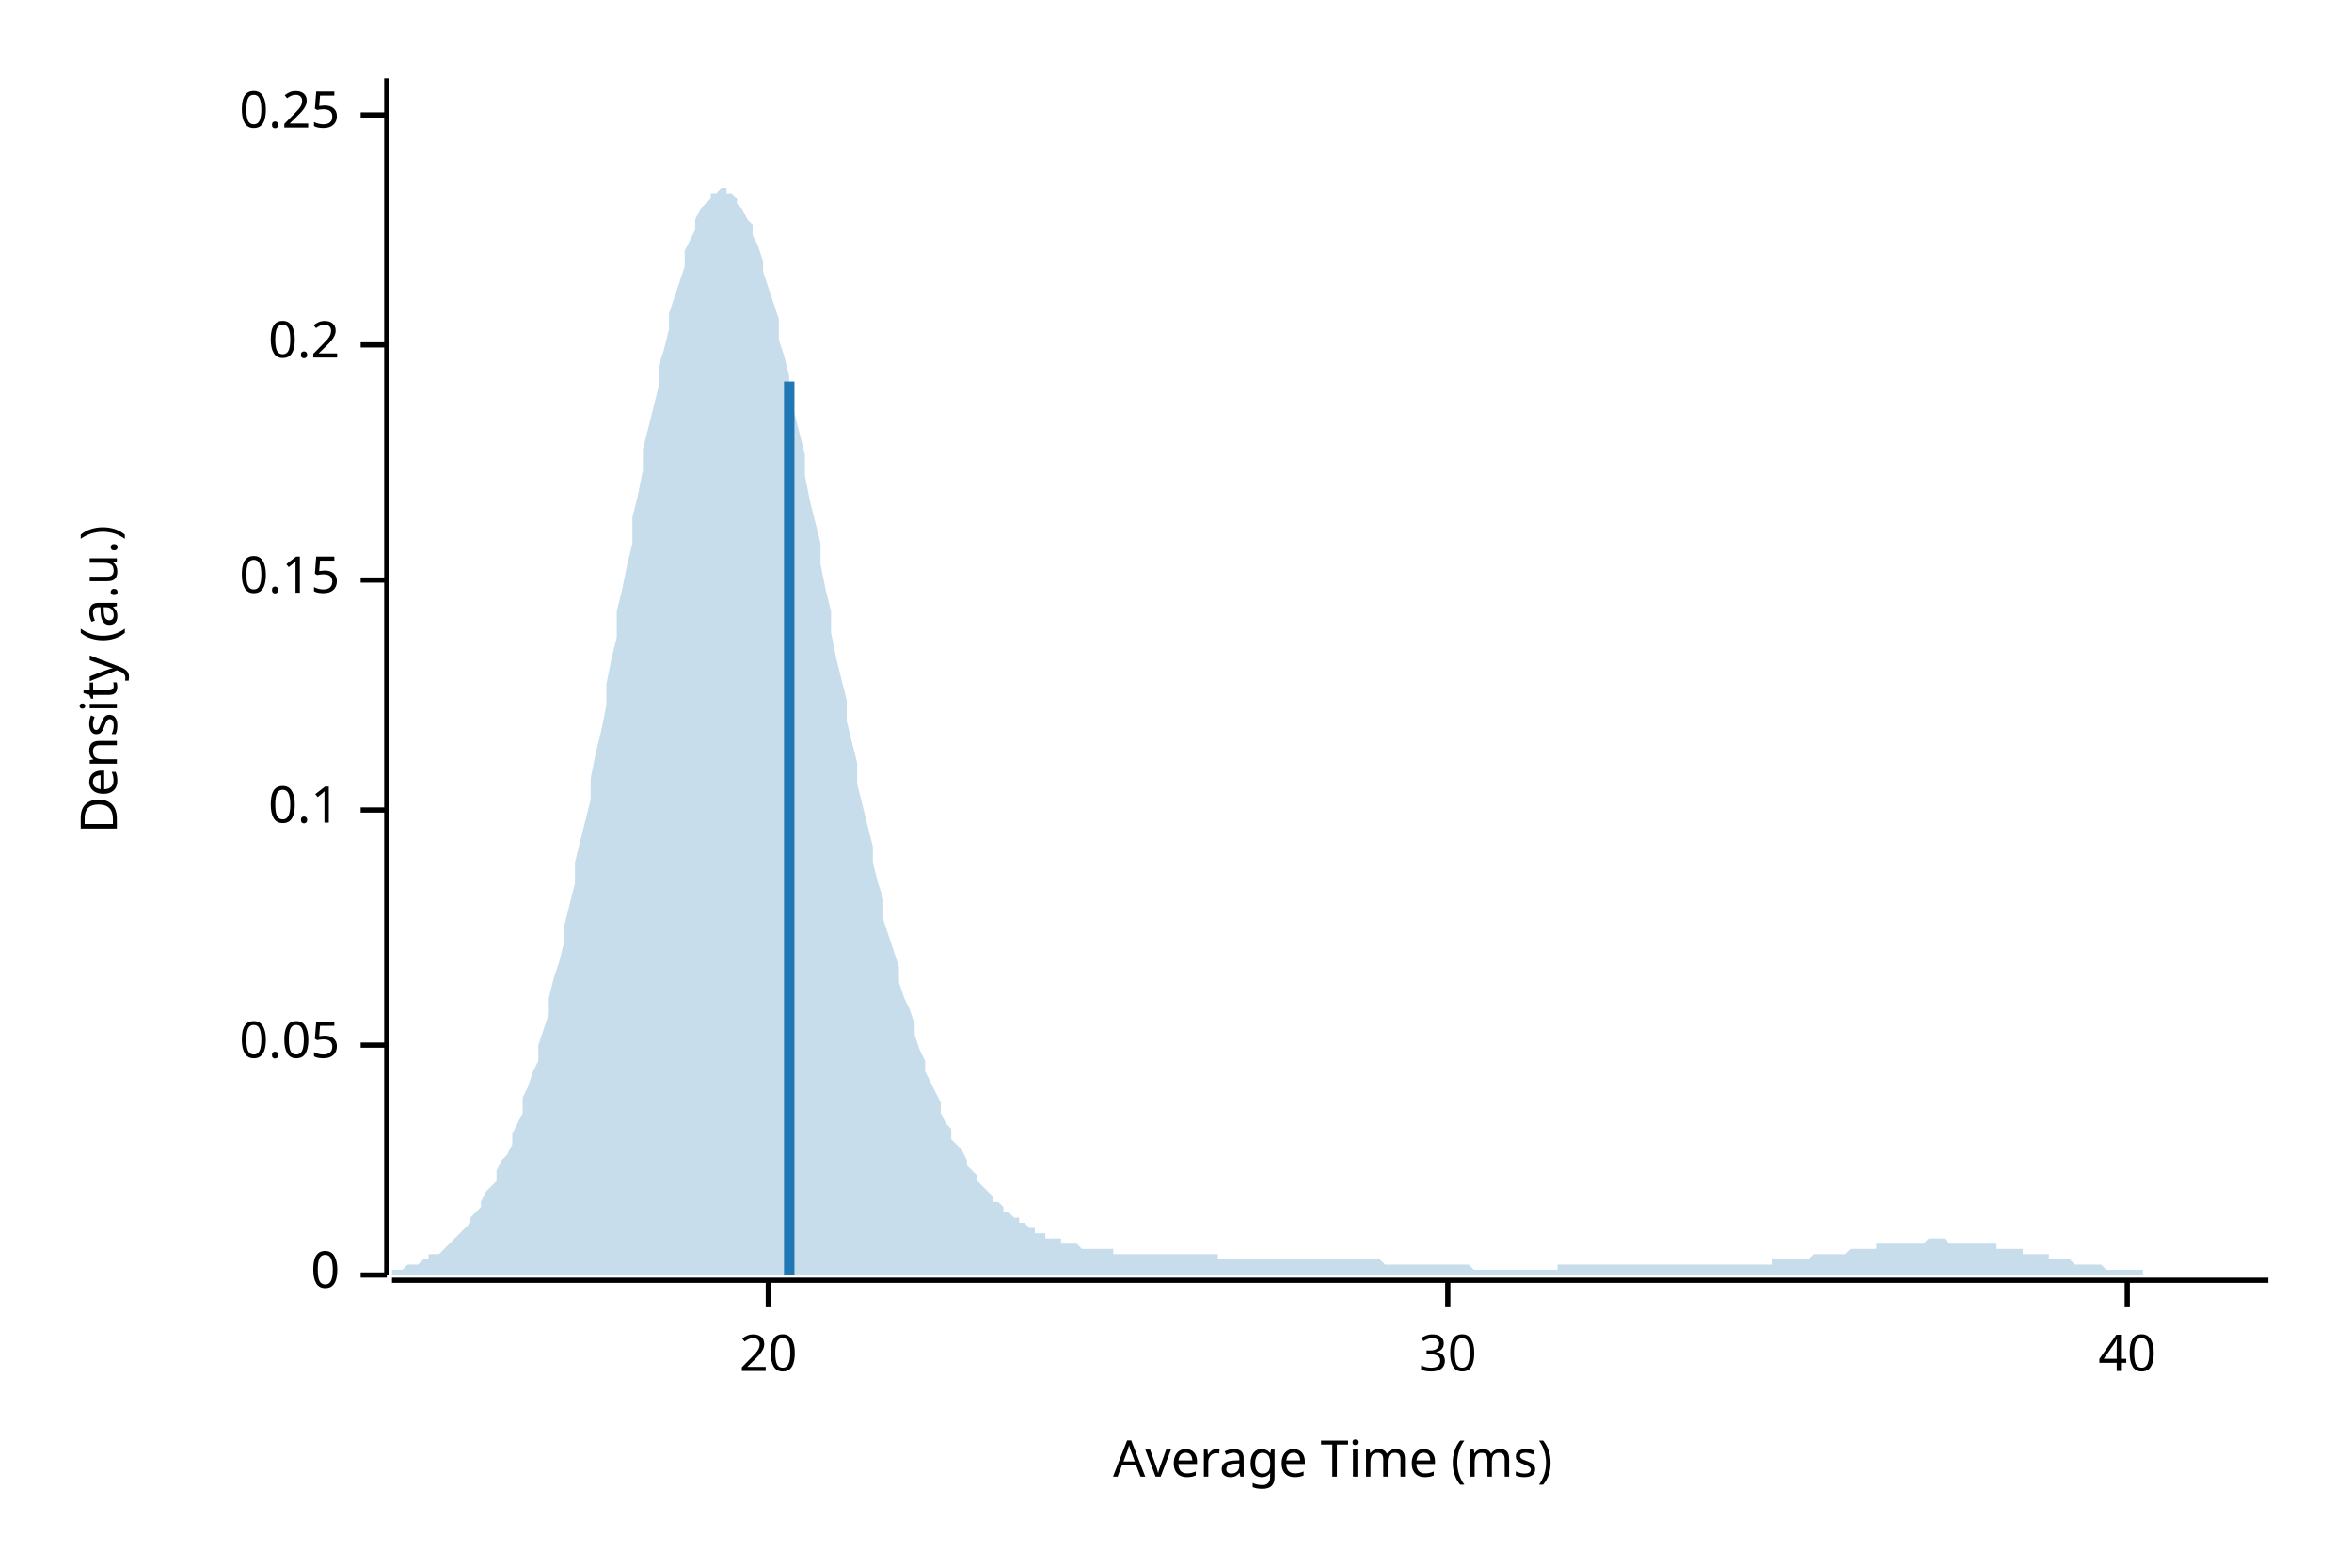
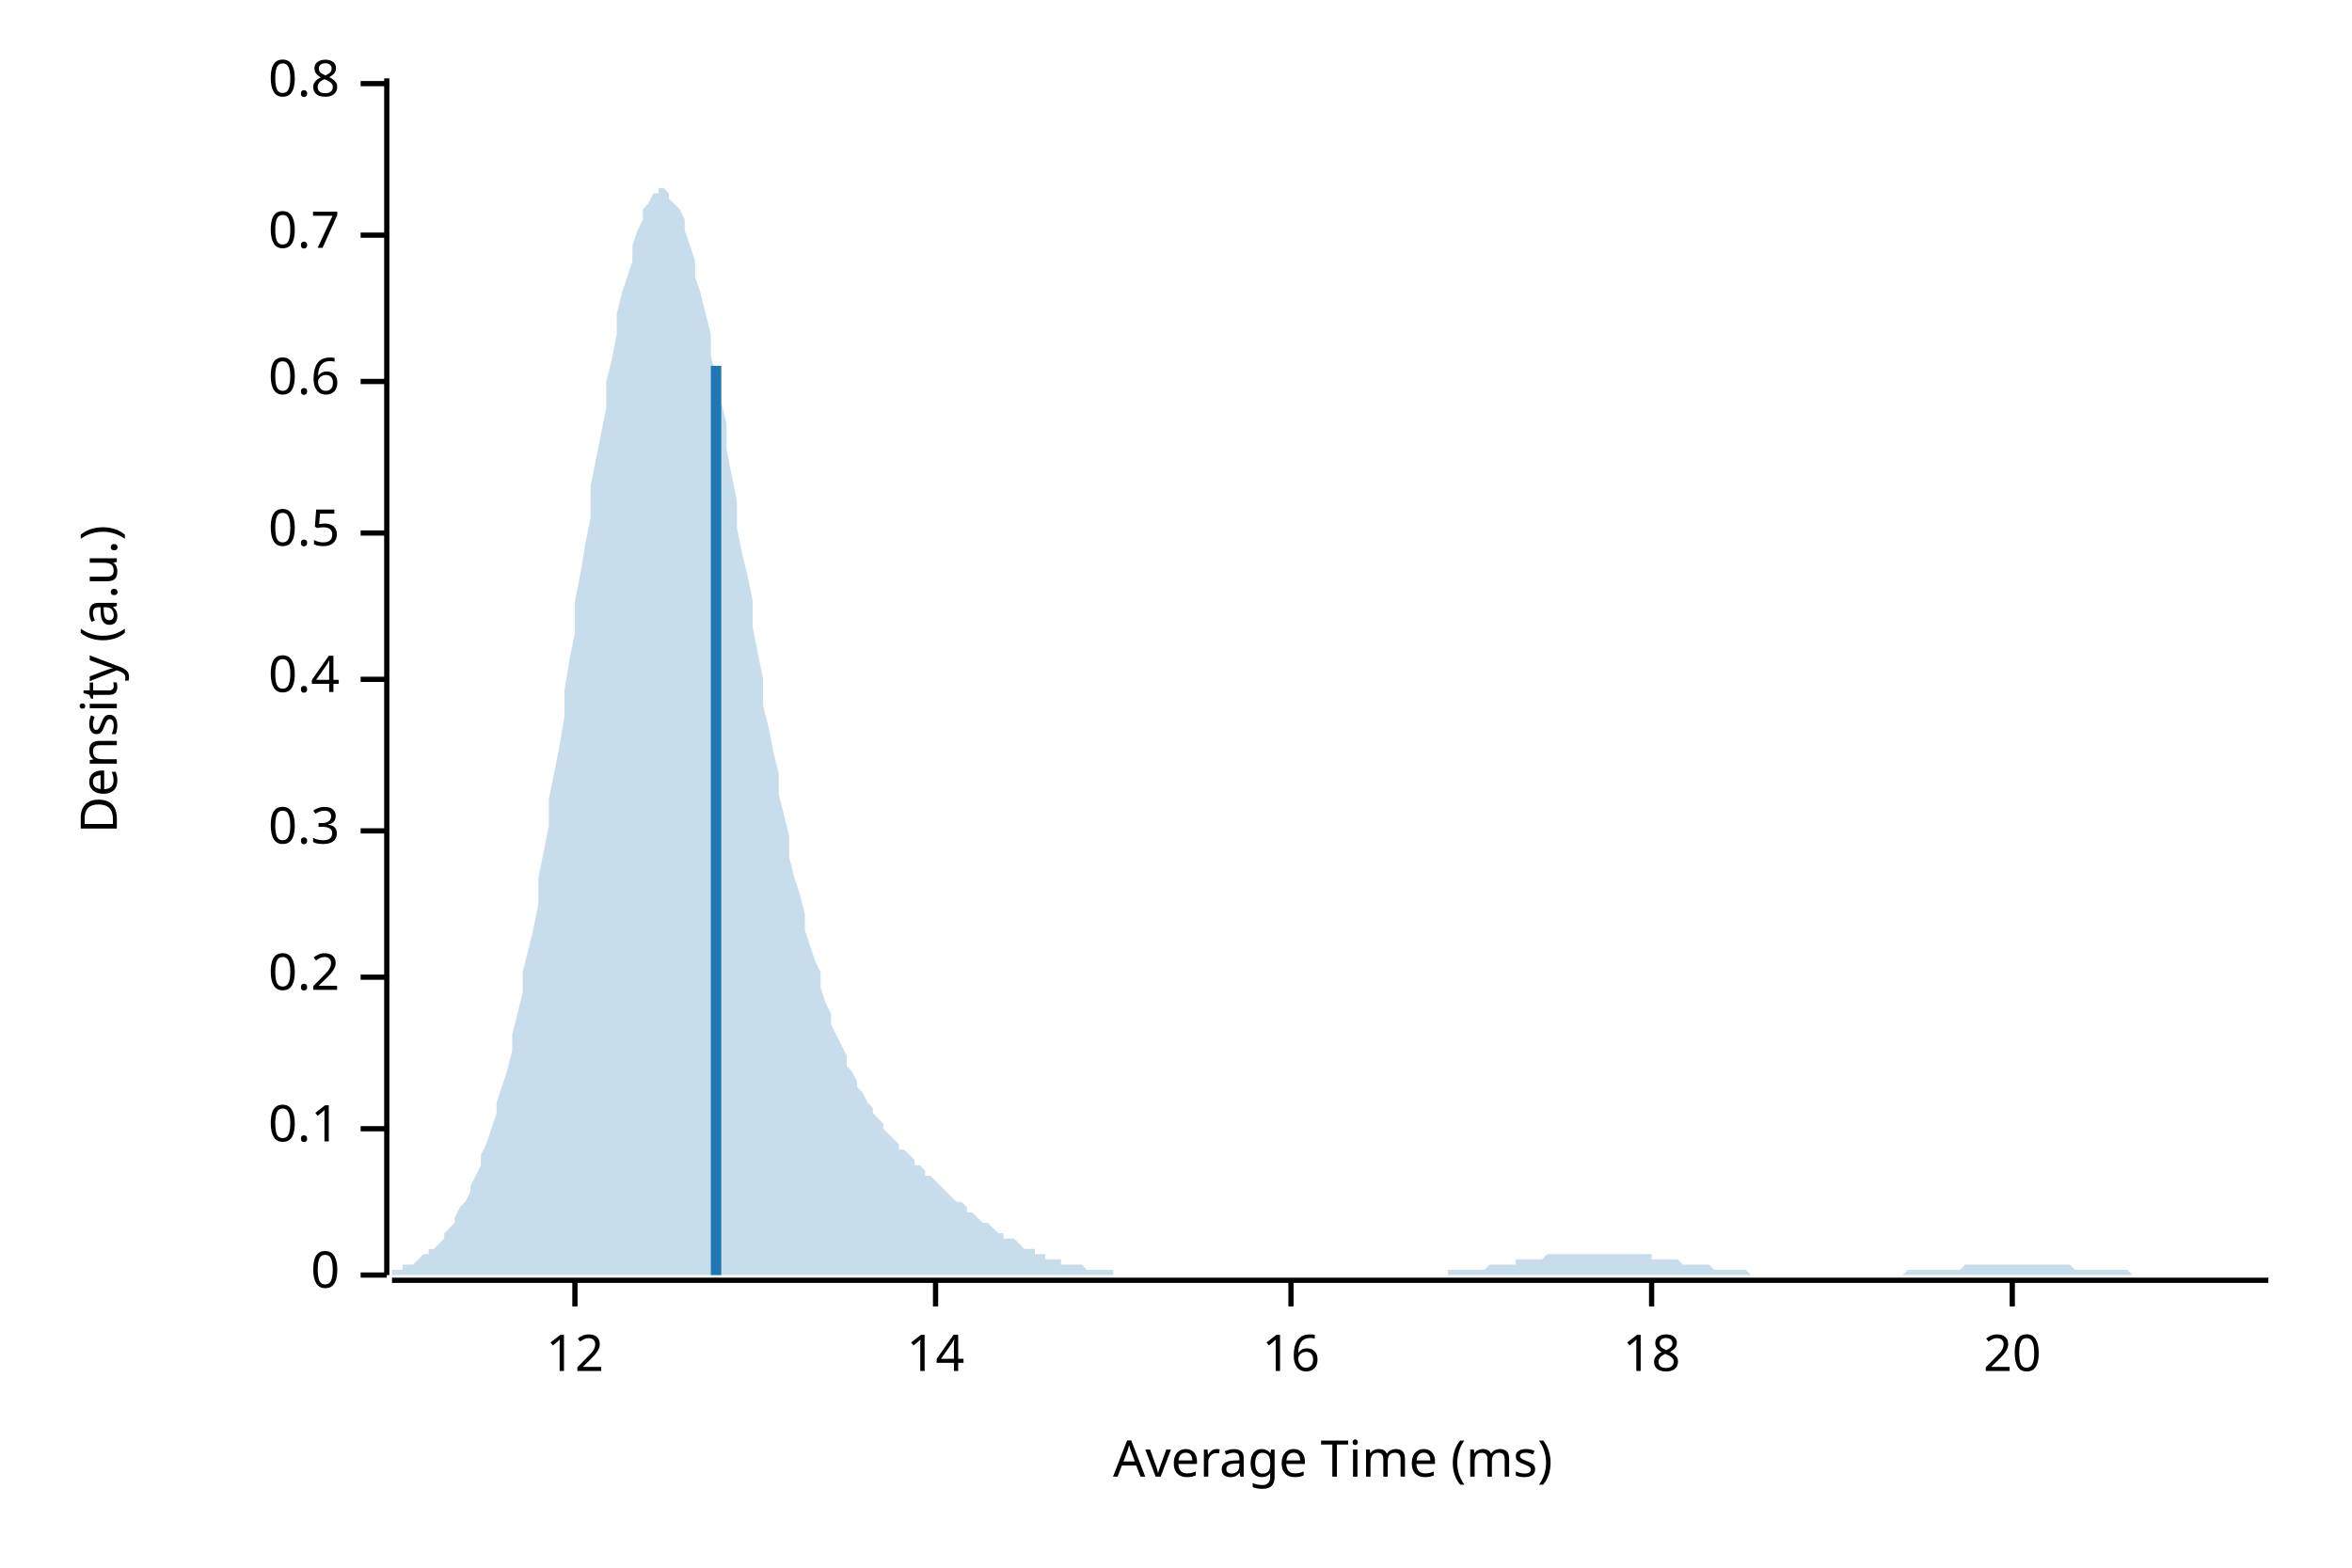
<svg xmlns="http://www.w3.org/2000/svg" width="450" height="300" viewBox="0 0 450 300">
  <text x="15" y="130" dy="0.76em" text-anchor="middle" font-family="sans-serif" font-size="9.677" opacity="1" fill="#000000" transform="rotate(270, 15, 130)">
Density (a.u.)
</text>
  <text x="255" y="285" dy="-0.5ex" text-anchor="middle" font-family="sans-serif" font-size="9.677" opacity="1" fill="#000000">
Average Time (ms)
</text>
  <polyline fill="none" opacity="1" stroke="#000000" stroke-width="1" points="74,15 74,244 " />
  <text x="65" y="244" dy="0.5ex" text-anchor="end" font-family="sans-serif" font-size="9.677" opacity="1" fill="#000000">
0
</text>
  <polyline fill="none" opacity="1" stroke="#000000" stroke-width="1" points="69,244 74,244 " />
-   <text x="65" y="200" dy="0.5ex" text-anchor="end" font-family="sans-serif" font-size="9.677" opacity="1" fill="#000000">
- 0.05
- </text>
-   <polyline fill="none" opacity="1" stroke="#000000" stroke-width="1" points="69,200 74,200 " />
-   <text x="65" y="155" dy="0.5ex" text-anchor="end" font-family="sans-serif" font-size="9.677" opacity="1" fill="#000000">
+   <text x="65" y="216" dy="0.5ex" text-anchor="end" font-family="sans-serif" font-size="9.677" opacity="1" fill="#000000">
0.1
</text>
-   <polyline fill="none" opacity="1" stroke="#000000" stroke-width="1" points="69,155 74,155 " />
-   <text x="65" y="111" dy="0.5ex" text-anchor="end" font-family="sans-serif" font-size="9.677" opacity="1" fill="#000000">
- 0.15
- </text>
-   <polyline fill="none" opacity="1" stroke="#000000" stroke-width="1" points="69,111 74,111 " />
-   <text x="65" y="66" dy="0.5ex" text-anchor="end" font-family="sans-serif" font-size="9.677" opacity="1" fill="#000000">
+   <polyline fill="none" opacity="1" stroke="#000000" stroke-width="1" points="69,216 74,216 " />
+   <text x="65" y="187" dy="0.5ex" text-anchor="end" font-family="sans-serif" font-size="9.677" opacity="1" fill="#000000">
0.2
</text>
-   <polyline fill="none" opacity="1" stroke="#000000" stroke-width="1" points="69,66 74,66 " />
-   <text x="65" y="22" dy="0.5ex" text-anchor="end" font-family="sans-serif" font-size="9.677" opacity="1" fill="#000000">
- 0.25
+   <polyline fill="none" opacity="1" stroke="#000000" stroke-width="1" points="69,187 74,187 " />
+   <text x="65" y="159" dy="0.5ex" text-anchor="end" font-family="sans-serif" font-size="9.677" opacity="1" fill="#000000">
+ 0.3
</text>
-   <polyline fill="none" opacity="1" stroke="#000000" stroke-width="1" points="69,22 74,22 " />
+   <polyline fill="none" opacity="1" stroke="#000000" stroke-width="1" points="69,159 74,159 " />
+   <text x="65" y="130" dy="0.5ex" text-anchor="end" font-family="sans-serif" font-size="9.677" opacity="1" fill="#000000">
+ 0.4
+ </text>
+   <polyline fill="none" opacity="1" stroke="#000000" stroke-width="1" points="69,130 74,130 " />
+   <text x="65" y="102" dy="0.5ex" text-anchor="end" font-family="sans-serif" font-size="9.677" opacity="1" fill="#000000">
+ 0.5
+ </text>
+   <polyline fill="none" opacity="1" stroke="#000000" stroke-width="1" points="69,102 74,102 " />
+   <text x="65" y="73" dy="0.5ex" text-anchor="end" font-family="sans-serif" font-size="9.677" opacity="1" fill="#000000">
+ 0.6
+ </text>
+   <polyline fill="none" opacity="1" stroke="#000000" stroke-width="1" points="69,73 74,73 " />
+   <text x="65" y="45" dy="0.5ex" text-anchor="end" font-family="sans-serif" font-size="9.677" opacity="1" fill="#000000">
+ 0.7
+ </text>
+   <polyline fill="none" opacity="1" stroke="#000000" stroke-width="1" points="69,45 74,45 " />
+   <text x="65" y="16" dy="0.5ex" text-anchor="end" font-family="sans-serif" font-size="9.677" opacity="1" fill="#000000">
+ 0.8
+ </text>
+   <polyline fill="none" opacity="1" stroke="#000000" stroke-width="1" points="69,16 74,16 " />
  <polyline fill="none" opacity="1" stroke="#000000" stroke-width="1" points="75,245 434,245 " />
-   <text x="147" y="255" dy="0.76em" text-anchor="middle" font-family="sans-serif" font-size="9.677" opacity="1" fill="#000000">
+   <text x="110" y="255" dy="0.76em" text-anchor="middle" font-family="sans-serif" font-size="9.677" opacity="1" fill="#000000">
+ 12
+ </text>
+   <polyline fill="none" opacity="1" stroke="#000000" stroke-width="1" points="110,245 110,250 " />
+   <text x="179" y="255" dy="0.76em" text-anchor="middle" font-family="sans-serif" font-size="9.677" opacity="1" fill="#000000">
+ 14
+ </text>
+   <polyline fill="none" opacity="1" stroke="#000000" stroke-width="1" points="179,245 179,250 " />
+   <text x="247" y="255" dy="0.76em" text-anchor="middle" font-family="sans-serif" font-size="9.677" opacity="1" fill="#000000">
+ 16
+ </text>
+   <polyline fill="none" opacity="1" stroke="#000000" stroke-width="1" points="247,245 247,250 " />
+   <text x="316" y="255" dy="0.76em" text-anchor="middle" font-family="sans-serif" font-size="9.677" opacity="1" fill="#000000">
+ 18
+ </text>
+   <polyline fill="none" opacity="1" stroke="#000000" stroke-width="1" points="316,245 316,250 " />
+   <text x="385" y="255" dy="0.76em" text-anchor="middle" font-family="sans-serif" font-size="9.677" opacity="1" fill="#000000">
20
</text>
-   <polyline fill="none" opacity="1" stroke="#000000" stroke-width="1" points="147,245 147,250 " />
-   <text x="277" y="255" dy="0.76em" text-anchor="middle" font-family="sans-serif" font-size="9.677" opacity="1" fill="#000000">
- 30
- </text>
-   <polyline fill="none" opacity="1" stroke="#000000" stroke-width="1" points="277,245 277,250 " />
-   <text x="407" y="255" dy="0.76em" text-anchor="middle" font-family="sans-serif" font-size="9.677" opacity="1" fill="#000000">
- 40
- </text>
-   <polyline fill="none" opacity="1" stroke="#000000" stroke-width="1" points="407,245 407,250 " />
-   <polygon opacity="0.25" fill="#1F78B4" points="75,243 75,243 76,243 77,243 77,243 78,242 79,242 80,242 80,242 81,241 82,241 82,240 83,240 84,240 85,239 85,239 86,238 87,237 87,237 88,236 89,235 90,234 90,233 91,232 92,231 92,230 93,228 94,227 95,226 95,224 96,222 97,221 98,219 98,217 99,215 100,213 100,210 101,208 102,205 103,203 103,200 104,197 105,194 105,191 106,187 107,184 108,180 108,177 109,173 110,169 110,165 111,161 112,157 113,153 113,149 114,144 115,140 116,135 116,131 117,126 118,122 118,117 119,113 120,108 121,104 121,99 122,95 123,90 123,86 124,82 125,78 126,74 126,70 127,67 128,63 128,60 129,57 130,54 131,51 131,48 132,46 133,44 133,42 134,40 135,39 136,38 136,37 137,37 138,36 139,36 139,37 140,37 141,38 141,39 142,40 143,42 144,43 144,45 145,47 146,50 146,52 147,55 148,58 149,61 149,65 150,68 151,72 151,76 152,79 153,83 154,87 154,91 155,96 156,100 157,104 157,108 158,113 159,117 159,121 160,126 161,130 162,134 162,138 163,142 164,146 164,150 165,154 166,158 167,162 167,165 168,169 169,172 169,176 170,179 171,182 172,185 172,188 173,191 174,193 175,196 175,198 176,201 177,203 177,205 178,207 179,209 180,211 180,213 181,215 182,216 182,218 183,219 184,220 185,222 185,223 186,224 187,225 187,226 188,227 189,228 190,229 190,230 191,230 192,231 192,232 193,232 194,233 195,233 195,234 196,234 197,235 198,235 198,236 199,236 200,236 200,237 201,237 202,237 203,237 203,238 204,238 205,238 205,238 206,238 207,239 208,239 208,239 209,239 210,239 210,239 211,239 212,239 213,239 213,240 214,240 215,240 216,240 216,240 217,240 218,240 218,240 219,240 220,240 221,240 221,240 222,240 223,240 223,240 224,240 225,240 226,240 226,240 227,240 228,240 228,240 229,240 230,240 231,240 231,240 232,240 233,240 233,241 234,241 235,241 236,241 236,241 237,241 238,241 239,241 239,241 240,241 241,241 241,241 242,241 243,241 244,241 244,241 245,241 246,241 246,241 247,241 248,241 249,241 249,241 250,241 251,241 251,241 252,241 253,241 254,241 254,241 255,241 256,241 257,241 257,241 258,241 259,241 259,241 260,241 261,241 262,241 262,241 263,241 264,241 264,241 265,242 266,242 267,242 267,242 268,242 269,242 269,242 270,242 271,242 272,242 272,242 273,242 274,242 275,242 275,242 276,242 277,242 277,242 278,242 279,242 280,242 280,242 281,242 282,243 282,243 283,243 284,243 285,243 285,243 286,243 287,243 287,243 288,243 289,243 290,243 290,243 291,243 292,243 292,243 293,243 294,243 295,243 295,243 296,243 297,243 298,243 298,242 299,242 300,242 300,242 301,242 302,242 303,242 303,242 304,242 305,242 305,242 306,242 307,242 308,242 308,242 309,242 310,242 310,242 311,242 312,242 313,242 313,242 314,242 315,242 316,242 316,242 317,242 318,242 318,242 319,242 320,242 321,242 321,242 322,242 323,242 323,242 324,242 325,242 326,242 326,242 327,242 328,242 328,242 329,242 330,242 331,242 331,242 332,242 333,242 333,242 334,242 335,242 336,242 336,242 337,242 338,242 339,242 339,241 340,241 341,241 341,241 342,241 343,241 344,241 344,241 345,241 346,241 346,241 347,240 348,240 349,240 349,240 350,240 351,240 351,240 352,240 353,240 354,239 354,239 355,239 356,239 357,239 357,239 358,239 359,239 359,238 360,238 361,238 362,238 362,238 363,238 364,238 364,238 365,238 366,238 367,238 367,238 368,238 369,237 369,237 370,237 371,237 372,237 372,237 373,238 374,238 375,238 375,238 376,238 377,238 377,238 378,238 379,238 380,238 380,238 381,238 382,238 382,239 383,239 384,239 385,239 385,239 386,239 387,239 387,240 388,240 389,240 390,240 390,240 391,240 392,240 392,241 393,241 394,241 395,241 395,241 396,241 397,242 398,242 398,242 399,242 400,242 400,242 401,242 402,242 403,243 403,243 404,243 405,243 405,243 406,243 407,243 408,243 408,243 409,243 410,243 410,244 411,244 412,244 413,244 413,244 414,244 415,244 416,244 416,244 417,244 418,244 418,244 419,244 420,244 421,244 421,244 422,244 423,244 423,244 424,244 425,244 426,244 426,244 427,244 428,244 428,244 429,244 430,244 431,244 431,244 432,244 433,244 434,244 434,244 75,244 " />
-   <polyline fill="none" opacity="1" stroke="#1F78B4" stroke-width="2" points="151,244 151,73 " />
+   <polyline fill="none" opacity="1" stroke="#000000" stroke-width="1" points="385,245 385,250 " />
+   <polygon opacity="0.25" fill="#1F78B4" points="75,243 75,243 76,243 77,243 77,242 78,242 79,242 80,241 80,241 81,240 82,240 82,239 83,239 84,238 85,237 85,236 86,235 87,234 87,233 88,231 89,230 90,228 90,227 91,225 92,223 92,221 93,219 94,216 95,213 95,211 96,208 97,205 98,201 98,198 99,194 100,190 100,186 101,182 102,178 103,173 103,168 104,163 105,158 105,153 106,148 107,143 108,137 108,132 109,126 110,121 110,115 111,110 112,104 113,99 113,93 114,88 115,83 116,78 116,73 117,69 118,64 118,60 119,56 120,53 121,50 121,47 122,44 123,42 123,40 124,39 125,37 126,37 126,36 127,36 128,37 128,38 129,39 130,40 131,42 131,44 132,47 133,50 133,53 134,56 135,60 136,64 136,68 137,72 138,77 139,81 139,86 140,91 141,96 141,101 142,106 143,110 144,115 144,120 145,125 146,130 146,135 147,139 148,144 149,148 149,152 150,156 151,160 151,164 152,168 153,171 154,175 154,178 155,181 156,184 157,186 157,189 158,192 159,194 159,196 160,198 161,200 162,202 162,204 163,205 164,207 164,208 165,209 166,211 167,212 167,213 168,214 169,215 169,216 170,217 171,218 172,219 172,220 173,220 174,221 175,222 175,223 176,223 177,224 177,225 178,225 179,226 180,227 180,227 181,228 182,229 182,229 183,230 184,230 185,231 185,232 186,232 187,233 187,233 188,234 189,234 190,235 190,235 191,236 192,236 192,237 193,237 194,237 195,238 195,238 196,239 197,239 198,239 198,240 199,240 200,240 200,241 201,241 202,241 203,241 203,242 204,242 205,242 205,242 206,242 207,242 208,243 208,243 209,243 210,243 210,243 211,243 212,243 213,243 213,244 214,244 215,244 216,244 216,244 217,244 218,244 218,244 219,244 220,244 221,244 221,244 222,244 223,244 223,244 224,244 225,244 226,244 226,244 227,244 228,244 228,244 229,244 230,244 231,244 231,244 232,244 233,244 233,244 234,244 235,244 236,244 236,244 237,244 238,244 239,244 239,244 240,244 241,244 241,244 242,244 243,244 244,244 244,244 245,244 246,244 246,244 247,244 248,244 249,244 249,244 250,244 251,244 251,244 252,244 253,244 254,244 254,244 255,244 256,244 257,244 257,244 258,244 259,244 259,244 260,244 261,244 262,244 262,244 263,244 264,244 264,244 265,244 266,244 267,244 267,244 268,244 269,244 269,244 270,244 271,244 272,244 272,244 273,244 274,244 275,244 275,244 276,244 277,244 277,243 278,243 279,243 280,243 280,243 281,243 282,243 282,243 283,243 284,243 285,242 285,242 286,242 287,242 287,242 288,242 289,242 290,242 290,241 291,241 292,241 292,241 293,241 294,241 295,241 295,241 296,240 297,240 298,240 298,240 299,240 300,240 300,240 301,240 302,240 303,240 303,240 304,240 305,240 305,240 306,240 307,240 308,240 308,240 309,240 310,240 310,240 311,240 312,240 313,240 313,240 314,240 315,240 316,240 316,241 317,241 318,241 318,241 319,241 320,241 321,241 321,241 322,242 323,242 323,242 324,242 325,242 326,242 326,242 327,242 328,243 328,243 329,243 330,243 331,243 331,243 332,243 333,243 333,243 334,243 335,244 336,244 336,244 337,244 338,244 339,244 339,244 340,244 341,244 341,244 342,244 343,244 344,244 344,244 345,244 346,244 346,244 347,244 348,244 349,244 349,244 350,244 351,244 351,244 352,244 353,244 354,244 354,244 355,244 356,244 357,244 357,244 358,244 359,244 359,244 360,244 361,244 362,244 362,244 363,244 364,244 364,244 365,243 366,243 367,243 367,243 368,243 369,243 369,243 370,243 371,243 372,243 372,243 373,243 374,243 375,243 375,243 376,242 377,242 377,242 378,242 379,242 380,242 380,242 381,242 382,242 382,242 383,242 384,242 385,242 385,242 386,242 387,242 387,242 388,242 389,242 390,242 390,242 391,242 392,242 392,242 393,242 394,242 395,242 395,242 396,242 397,243 398,243 398,243 399,243 400,243 400,243 401,243 402,243 403,243 403,243 404,243 405,243 405,243 406,243 407,243 408,244 408,244 409,244 410,244 410,244 411,244 412,244 413,244 413,244 414,244 415,244 416,244 416,244 417,244 418,244 418,244 419,244 420,244 421,244 421,244 422,244 423,244 423,244 424,244 425,244 426,244 426,244 427,244 428,244 428,244 429,244 430,244 431,244 431,244 432,244 433,244 434,244 434,244 75,244 " />
+   <polyline fill="none" opacity="1" stroke="#1F78B4" stroke-width="2" points="137,244 137,70 " />
</svg>
